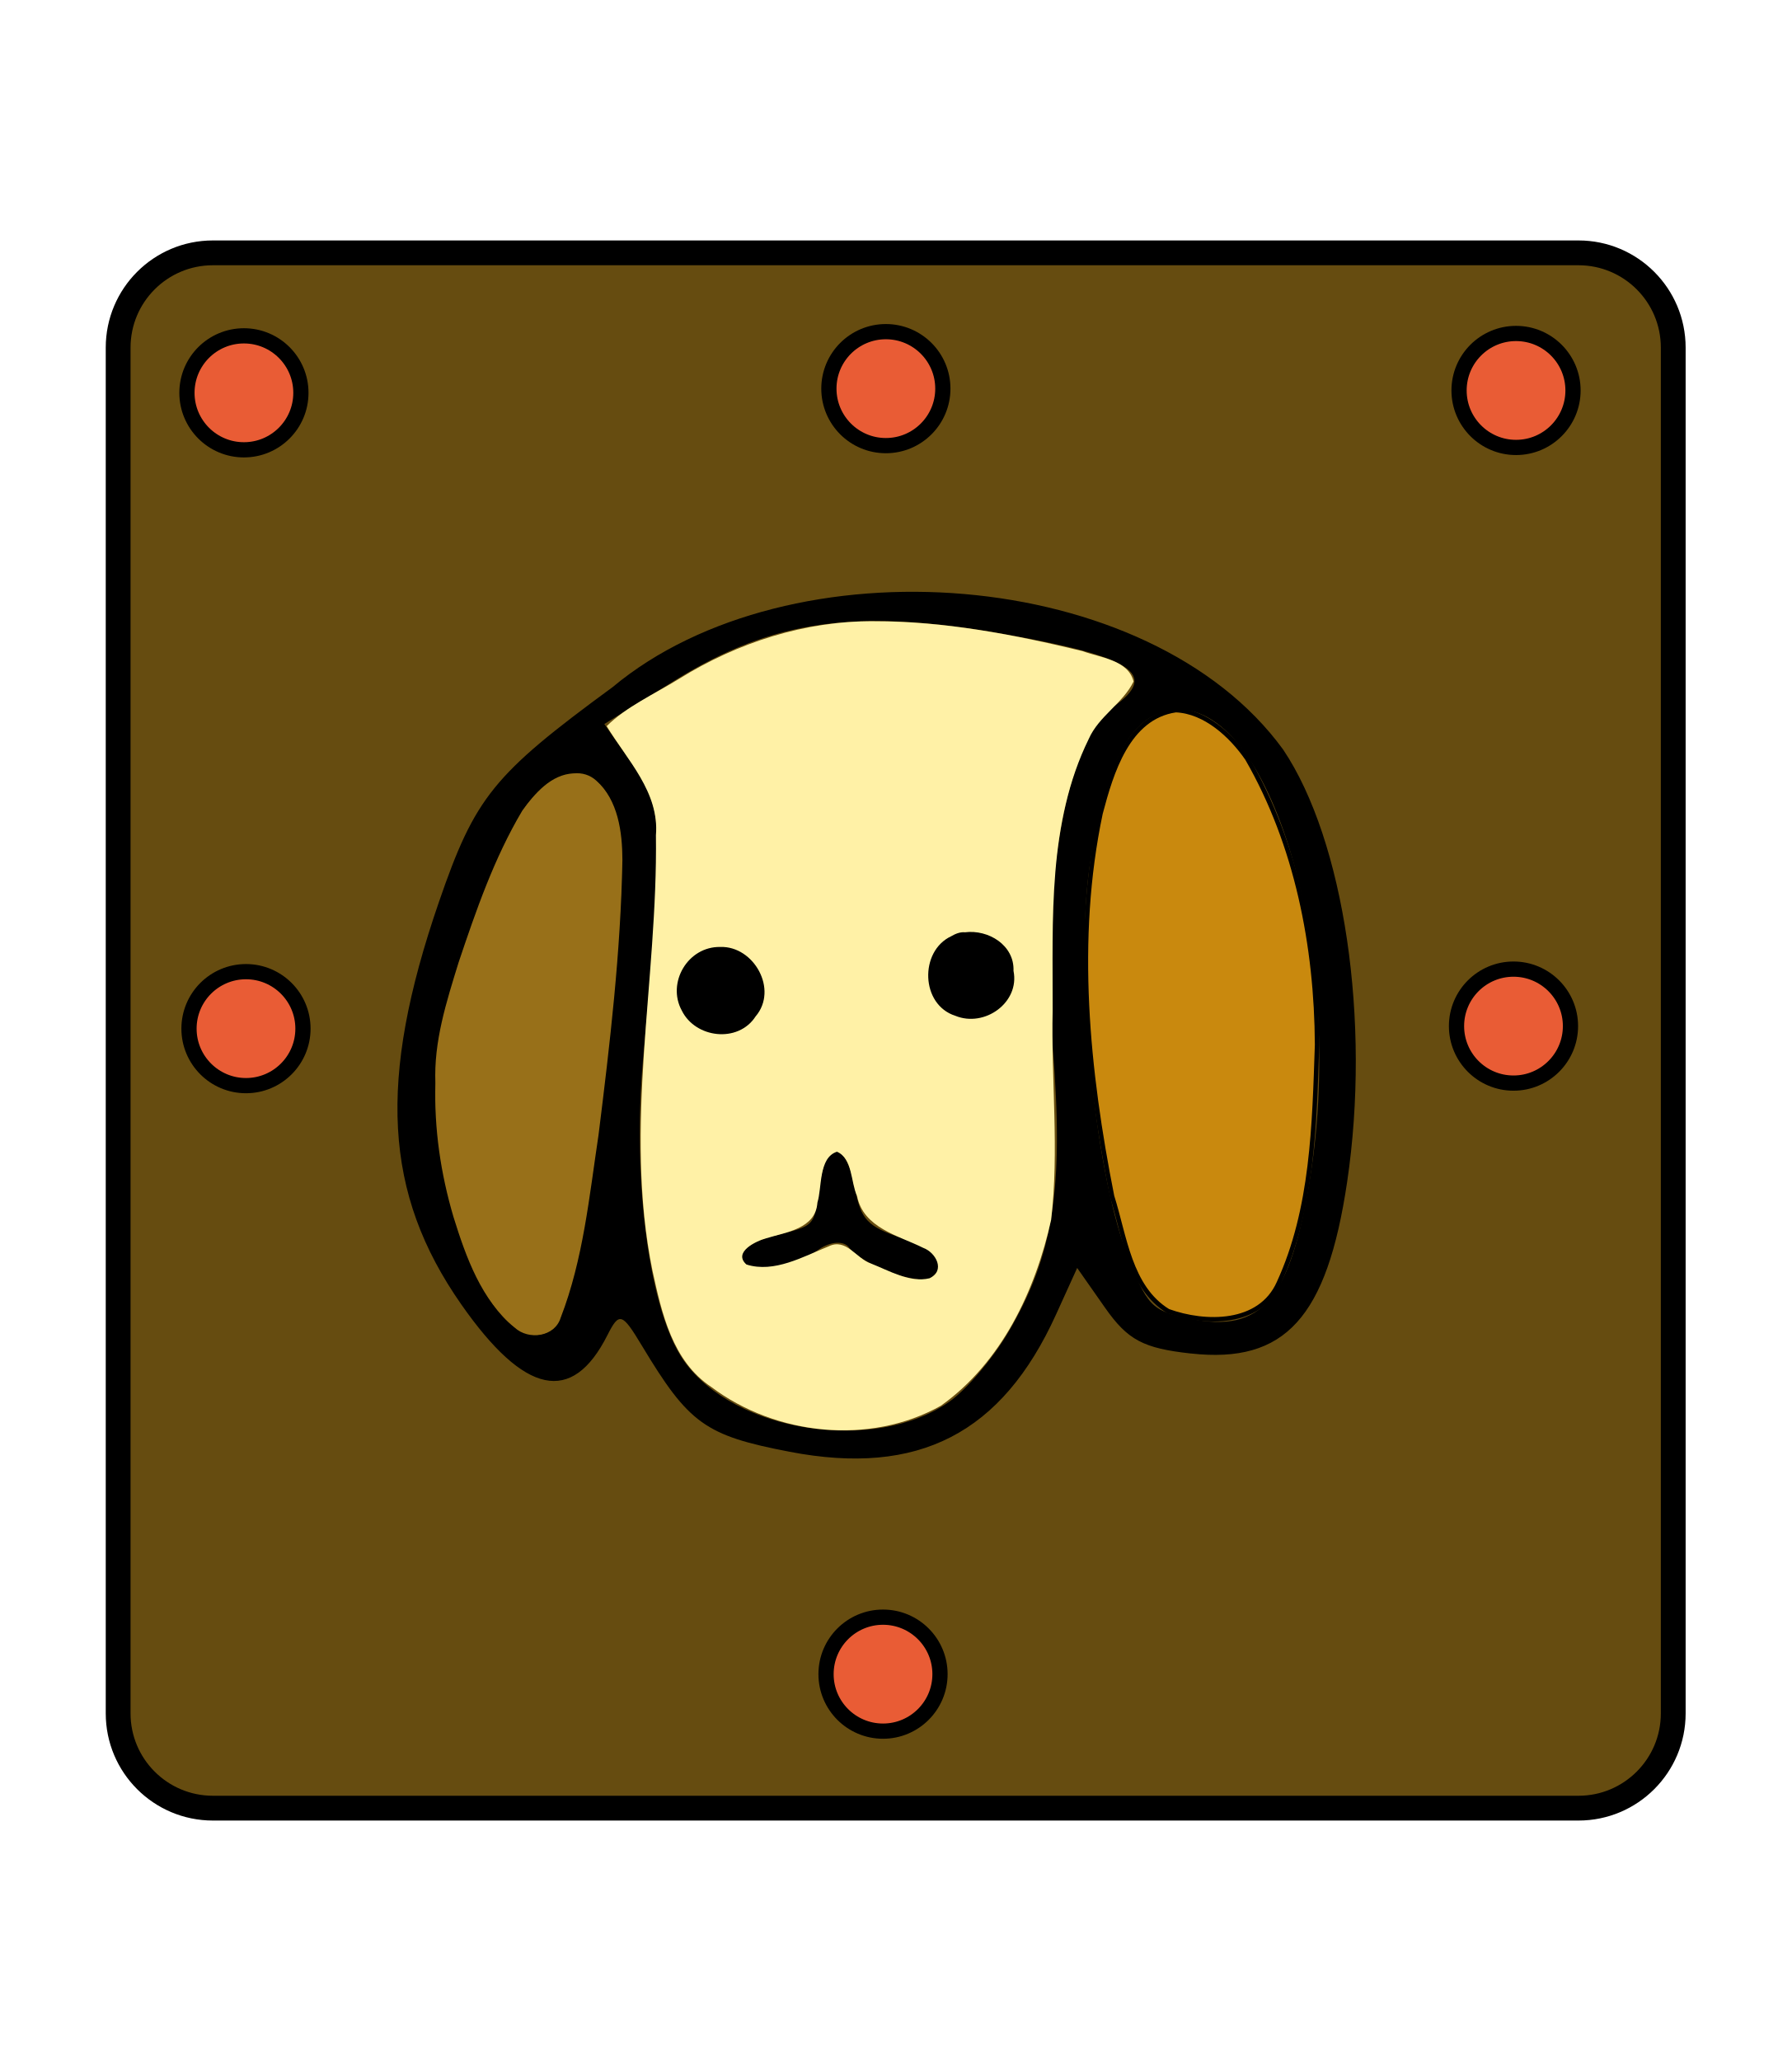
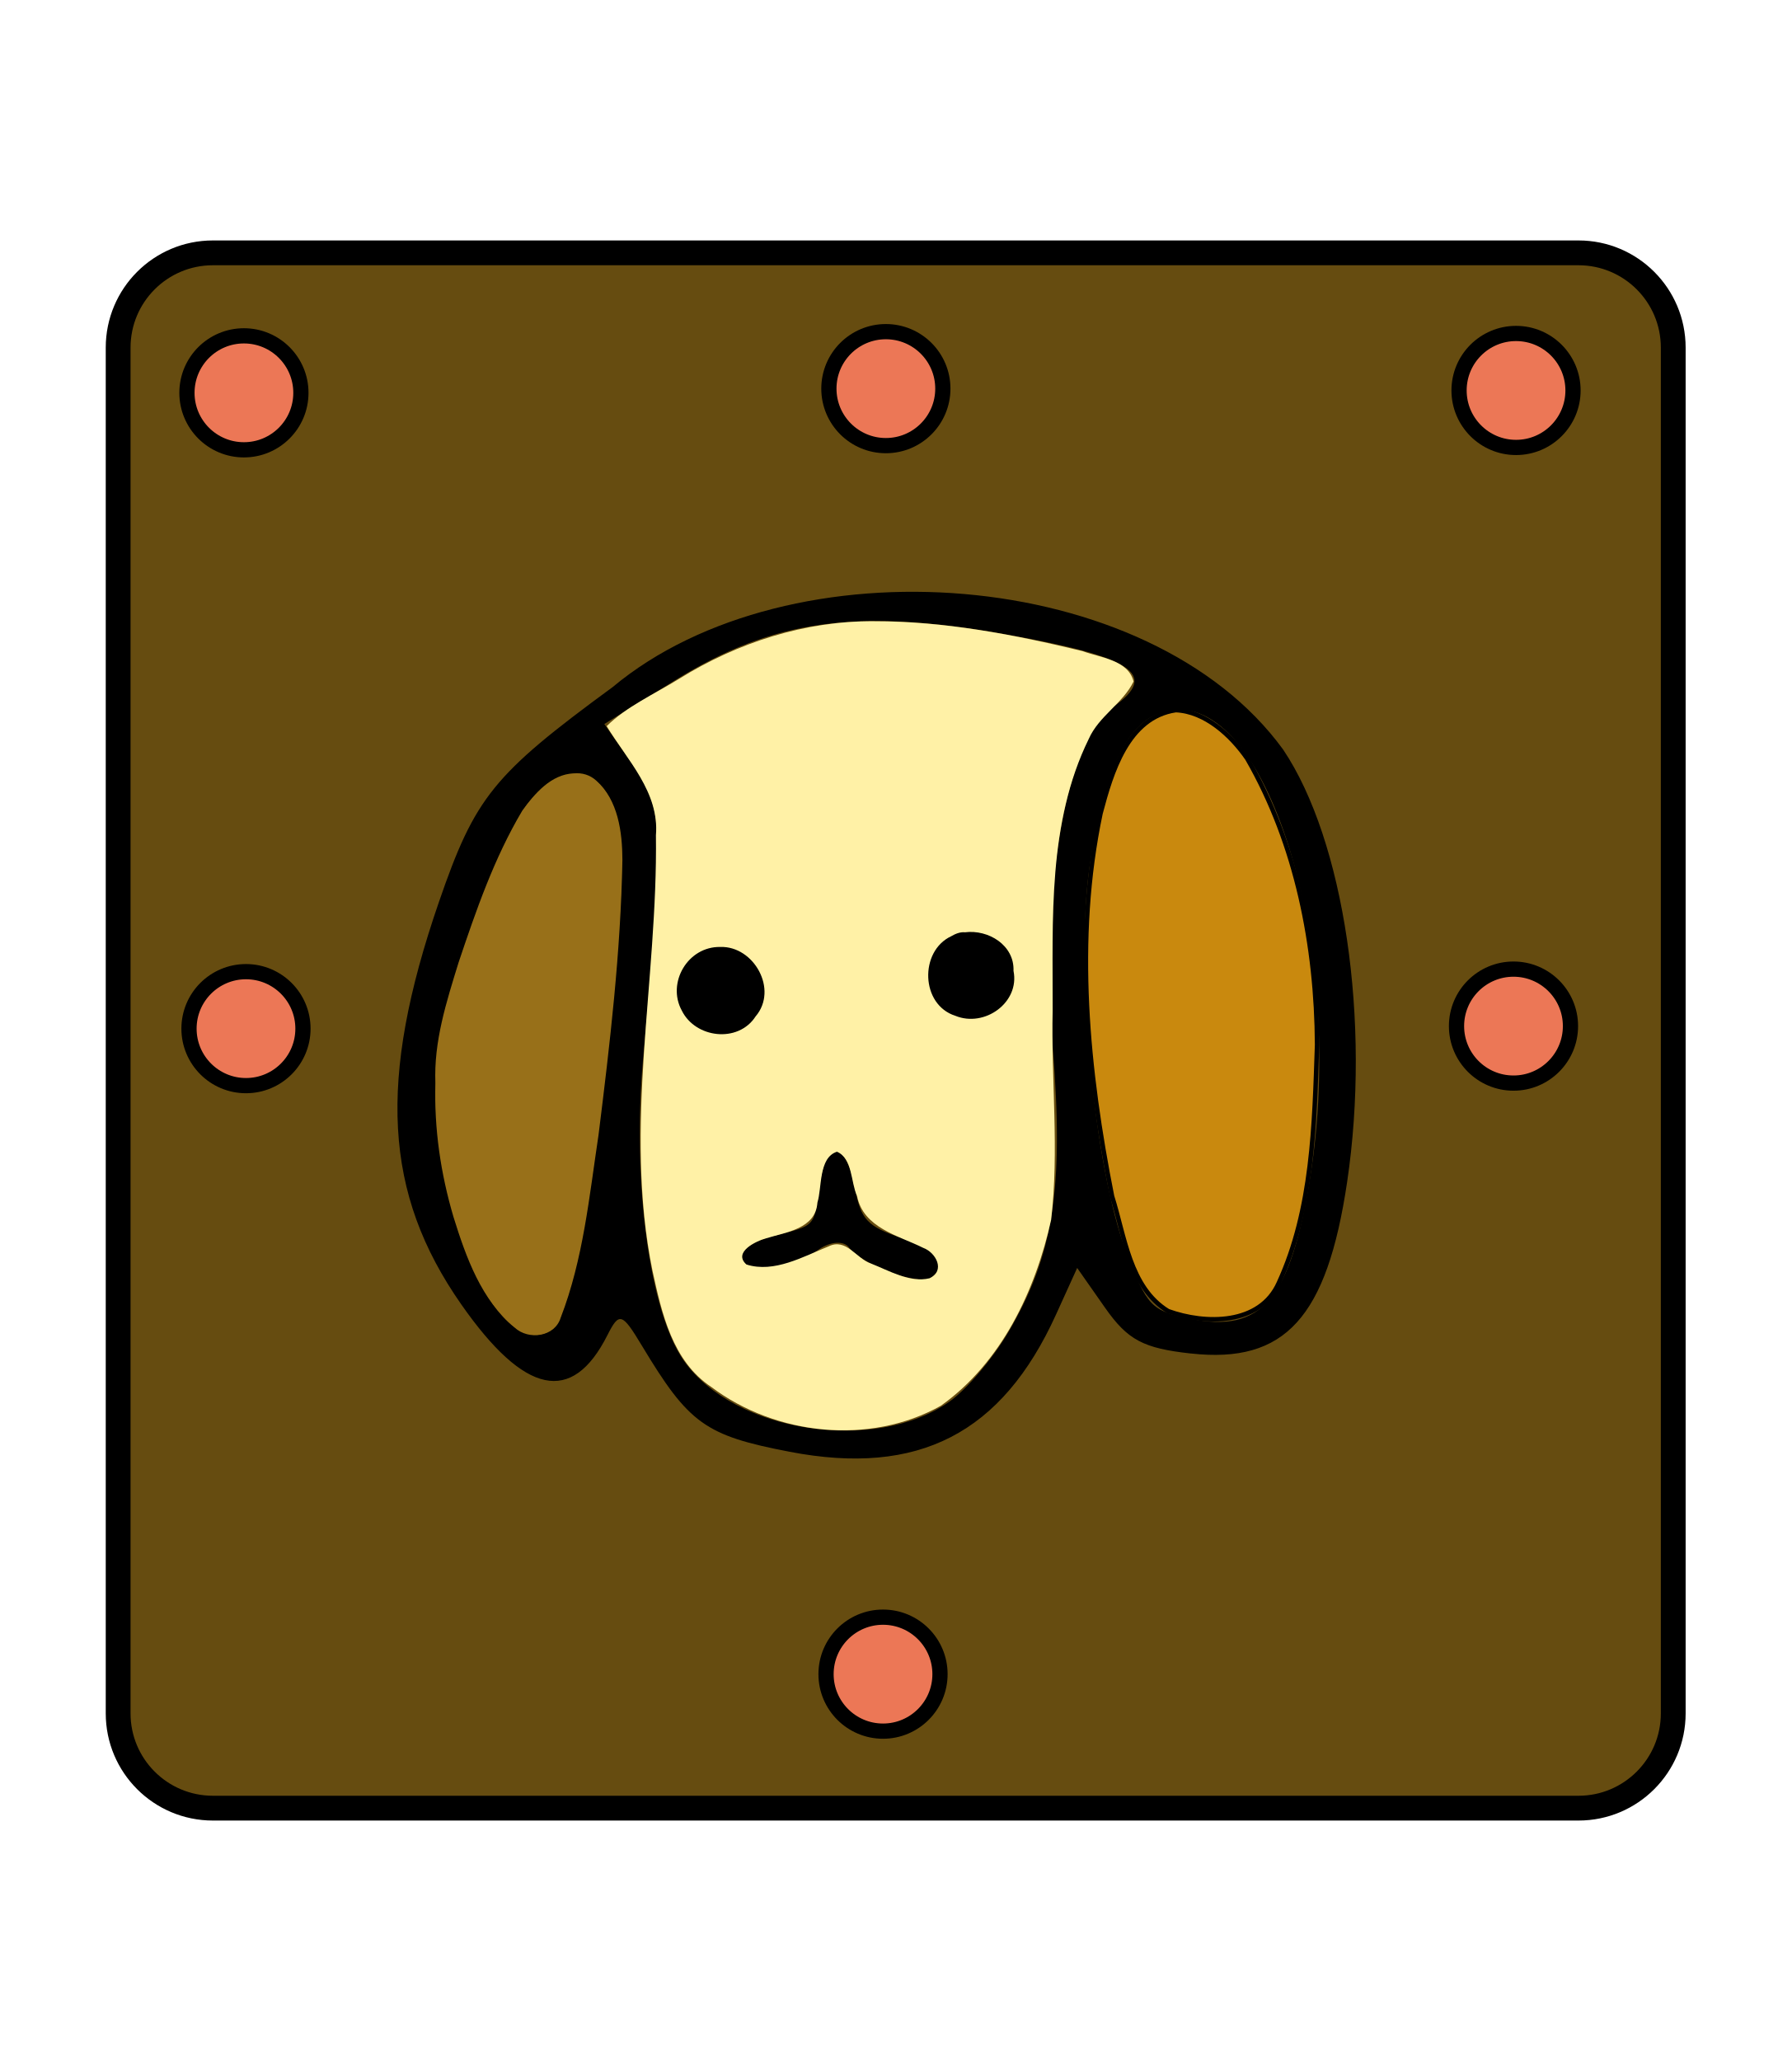
<svg xmlns="http://www.w3.org/2000/svg" id="svg4905" version="1.1" height="60" width="52.157">
  <defs id="defs4909" />
  <filter id="drop-shadow">
    <feGaussianBlur id="feGaussianBlur4880" stdDeviation="2" result="blur" in="SourceAlpha" />
    <feOffset id="feOffset4882" dy="2" dx="2" result="offsetBlur" />
    <feBlend id="feBlend4884" mode="normal" in2="offsetBlur" in="SourceGraphic" />
  </filter>
  <rect ry="2.759" y="7.361" x="3.44" height="45.278" width="45.278" id="rect5497" style="opacity:1;fill:#664c10;fill-opacity:1;stroke:#000000;stroke-width:0.722;stroke-linecap:square;stroke-linejoin:miter;stroke-miterlimit:4;stroke-dasharray:none;stroke-opacity:1;paint-order:fill markers stroke" />
-   <circle r="1.659" cy="11.436" cx="7.102" id="path5973" style="opacity:1;fill:#e95c35;fill-opacity:1;stroke:#000000;stroke-width:0.443;stroke-linecap:square;stroke-linejoin:miter;stroke-miterlimit:4;stroke-dasharray:none;stroke-opacity:1;paint-order:fill markers stroke" />
-   <circle r="1.659" cy="11.314" cx="25.793" id="path5973-1" style="opacity:1;fill:#e95c35;fill-opacity:1;stroke:#000000;stroke-width:0.443;stroke-linecap:square;stroke-linejoin:miter;stroke-miterlimit:4;stroke-dasharray:none;stroke-opacity:1;paint-order:fill markers stroke" />
-   <circle r="1.659" cy="11.367" cx="44.141" id="path5973-1-8" style="opacity:1;fill:#e95c35;fill-opacity:1;stroke:#000000;stroke-width:0.443;stroke-linecap:square;stroke-linejoin:miter;stroke-miterlimit:4;stroke-dasharray:none;stroke-opacity:1;paint-order:fill markers stroke" />
-   <circle r="1.659" cy="29.946" cx="7.162" id="path5973-1-7" style="opacity:1;fill:#e95c35;fill-opacity:1;stroke:#000000;stroke-width:0.443;stroke-linecap:square;stroke-linejoin:miter;stroke-miterlimit:4;stroke-dasharray:none;stroke-opacity:1;paint-order:fill markers stroke" />
-   <circle r="1.659" cy="29.872" cx="44.067" id="path5973-1-9" style="opacity:1;fill:#e95c35;fill-opacity:1;stroke:#000000;stroke-width:0.443;stroke-linecap:square;stroke-linejoin:miter;stroke-miterlimit:4;stroke-dasharray:none;stroke-opacity:1;paint-order:fill markers stroke" />
-   <circle r="1.659" cy="48.738" cx="25.71" id="path5973-1-0" style="opacity:1;fill:#e95c35;fill-opacity:1;stroke:#000000;stroke-width:0.443;stroke-linecap:square;stroke-linejoin:miter;stroke-miterlimit:4;stroke-dasharray:none;stroke-opacity:1;paint-order:fill markers stroke" />
+   <circle r="1.659" cy="11.436" cx="7.102" id="path5973" style="opacity:1;fill:#ec7756;fill-opacity:1;stroke:#000000;stroke-width:0.443;stroke-linecap:square;stroke-linejoin:miter;stroke-miterlimit:4;stroke-dasharray:none;stroke-opacity:1;paint-order:fill markers stroke" />
+   <circle r="1.659" cy="11.314" cx="25.793" id="path5973-1" style="opacity:1;fill:#ec7756;fill-opacity:1;stroke:#000000;stroke-width:0.443;stroke-linecap:square;stroke-linejoin:miter;stroke-miterlimit:4;stroke-dasharray:none;stroke-opacity:1;paint-order:fill markers stroke" />
+   <circle r="1.659" cy="11.367" cx="44.141" id="path5973-1-8" style="opacity:1;fill:#ec7756;fill-opacity:1;stroke:#000000;stroke-width:0.443;stroke-linecap:square;stroke-linejoin:miter;stroke-miterlimit:4;stroke-dasharray:none;stroke-opacity:1;paint-order:fill markers stroke" />
+   <circle r="1.659" cy="29.946" cx="7.162" id="path5973-1-7" style="opacity:1;fill:#ec7756;fill-opacity:1;stroke:#000000;stroke-width:0.443;stroke-linecap:square;stroke-linejoin:miter;stroke-miterlimit:4;stroke-dasharray:none;stroke-opacity:1;paint-order:fill markers stroke" />
+   <circle r="1.659" cy="29.872" cx="44.067" id="path5973-1-9" style="opacity:1;fill:#ec7756;fill-opacity:1;stroke:#000000;stroke-width:0.443;stroke-linecap:square;stroke-linejoin:miter;stroke-miterlimit:4;stroke-dasharray:none;stroke-opacity:1;paint-order:fill markers stroke" />
+   <circle r="1.659" cy="48.738" cx="25.71" id="path5973-1-0" style="opacity:1;fill:#ec7756;fill-opacity:1;stroke:#000000;stroke-width:0.443;stroke-linecap:square;stroke-linejoin:miter;stroke-miterlimit:4;stroke-dasharray:none;stroke-opacity:1;paint-order:fill markers stroke" />
  <g transform="matrix(1.032529,0,0,1.032529,135.0908,-278.0885)" id="g13408">
    <g id="g12579" transform="translate(4.611309,-17.29241)">
      <path style="fill:#000000;stroke-width:0.353" d="m -101.857,324.783 c -1.354,-0.148 -1.79,-0.381 -2.432,-1.297 l -0.782,-1.116 -0.596,1.312 c -1.524,3.356 -3.879,4.569 -7.51,3.871 -2.386,-0.459 -2.842,-0.786 -4.171,-2.996 -0.558,-0.927 -0.637,-0.951 -0.972,-0.288 -0.995,1.968 -2.334,1.684 -4.122,-0.876 -2.182,-3.124 -2.359,-6.314 -0.628,-11.339 1.021,-2.963 1.528,-3.59 4.896,-6.059 4.995,-4.166 15.142,-3.426 18.911,1.759 1.723,2.563 2.478,7.666 1.804,12.194 -0.569,3.824 -1.752,5.124 -4.398,4.834 z m 3.361,-5.003 c 1.004,-6.27 -1.13,-13.477 -3.891,-13.144 -1.183,0.143 -1.909,1.515 -2.333,4.411 -0.417,2.843 0.122,8.499 1.037,10.882 0.585,1.523 0.7,1.644 1.788,1.87 2.03,0.423 2.843,-0.539 3.4,-4.019 z m -8.525,4.417 c 1.286,-2.186 1.579,-4.06 1.261,-8.058 -0.357,-4.493 0.382,-8.66 1.701,-9.585 1.315,-0.922 0.572,-1.416 -3.1,-2.062 -4.123,-0.725 -6.496,-0.393 -9.217,1.288 l -2.029,1.254 0.815,1.162 c 0.855,1.22 0.871,1.698 0.277,8.294 -0.311,3.452 0.185,7.118 1.149,8.493 1.417,2.022 5.38,2.635 7.489,1.157 0.477,-0.334 1.221,-1.209 1.653,-1.944 z m -3.322,-1.702 c -0.495,-0.18 -1.016,-0.493 -1.158,-0.696 -0.142,-0.203 -0.527,-0.181 -0.855,0.049 -0.797,0.558 -2.15,0.7 -2.178,0.229 -0.013,-0.226 0.351,-0.472 0.904,-0.612 1.197,-0.303 1.131,-0.23 1.299,-1.434 0.182,-1.306 0.746,-1.251 0.996,0.098 0.163,0.877 0.349,1.074 1.318,1.399 1.049,0.351 1.336,0.76 0.798,1.137 -0.123,0.086 -0.629,0.01 -1.124,-0.17 z m -8.552,-1.772 c 0.524,-3.327 0.958,-7.646 0.983,-9.761 0.028,-2.417 -1.26,-3.299 -2.584,-1.77 -0.684,0.79 -2.085,4.382 -2.506,6.425 -0.78,3.786 1.405,9.692 3.136,8.479 0.272,-0.191 0.709,-1.708 0.971,-3.373 z" id="path12478" />
      <g style="fill:#000000" id="g12503">
        <circle style="opacity:1;fill:#000000;fill-opacity:1;stroke:none;stroke-width:0.25;stroke-linecap:square;stroke-linejoin:miter;stroke-miterlimit:4;stroke-dasharray:none;stroke-opacity:1;paint-order:fill markers stroke" id="path12484" cx="-108.062" cy="314.111" r="1.252" />
        <circle style="opacity:1;fill:#000000;fill-opacity:1;stroke:none;stroke-width:0.25;stroke-linecap:square;stroke-linejoin:miter;stroke-miterlimit:4;stroke-dasharray:none;stroke-opacity:1;paint-order:fill markers stroke" id="path12484-0" cx="-115.125" cy="314.55" r="1.252" />
      </g>
    </g>
    <path style="opacity:1;fill:#987019;fill-opacity:1;stroke:none;stroke-width:0.167;stroke-linecap:square;stroke-linejoin:miter;stroke-miterlimit:4;stroke-dasharray:none;stroke-opacity:1;paint-order:fill markers stroke" d="m -239.122,89.859 c -2.414,0.097 -4.165,2.157 -5.481,3.976 -3.002,5.043 -4.93,10.641 -6.792,16.182 -1.287,4.172 -2.662,8.436 -2.465,12.86 -0.149,4.828 0.559,9.643 1.93,14.268 1.331,4.271 2.953,8.838 6.519,11.774 1.467,1.37 4.285,0.996 4.904,-1.065 2.404,-6.218 3.044,-12.926 4.03,-19.47 1.217,-9.727 2.367,-19.493 2.544,-29.303 -0.01,-2.961 -0.449,-6.366 -2.784,-8.449 -0.668,-0.61 -1.508,-0.86 -2.405,-0.772 z" id="path12589" transform="matrix(0.2645833,0,0,0.2645833,-51.38914,267.3577)" />
    <path style="opacity:1;fill:#fff1a6;fill-opacity:1;stroke:none;stroke-width:0.334;stroke-linecap:square;stroke-linejoin:miter;stroke-miterlimit:4;stroke-dasharray:none;stroke-opacity:1;paint-order:fill markers stroke" d="m -207.111,73.645 c -7.369,-0.045 -14.575,2.271 -20.801,6.15 -2.579,1.595 -5.601,2.944 -7.695,5.031 2.183,3.603 5.631,7.074 5.247,11.622 0.207,15.432 -3.489,31.052 -0.369,46.401 0.995,4.545 2.121,9.653 6.278,12.402 6.852,5.158 16.896,6.23 24.45,2.001 6.461,-4.58 10.086,-12.263 11.762,-19.82 0.868,-7.392 -0.005,-14.873 0.161,-22.298 0.029,-9.72 -0.544,-19.996 3.852,-28.953 1.068,-2.428 3.643,-3.784 4.771,-6.111 -0.558,-2.304 -3.566,-2.541 -5.455,-3.245 -7.263,-1.756 -14.703,-3.189 -22.202,-3.179 z m 9.692,33.148 c 2.478,-0.316 5.278,1.362 5.169,4.11 0.688,3.379 -3.09,6.073 -6.206,4.785 -3.689,-1.163 -3.846,-6.881 -0.432,-8.475 0.444,-0.259 0.941,-0.469 1.468,-0.42 z m -26.079,1.563 c 3.573,-0.12 6.207,4.546 3.761,7.4 -1.854,2.881 -6.421,2.331 -7.87,-0.632 -1.611,-2.945 0.638,-6.834 4.109,-6.768 z m 12.433,21.821 c 1.685,0.724 1.458,3.259 2.139,4.716 0.679,3.417 4.411,4.207 7.051,5.528 1.359,0.492 2.395,2.442 0.679,3.239 -2.098,0.515 -4.316,-0.816 -6.254,-1.573 -1.578,-0.526 -2.617,-2.764 -4.526,-1.816 -2.722,1.097 -5.782,2.854 -8.737,1.925 -1.464,-1.31 1.006,-2.505 2.094,-2.79 2.083,-0.651 5.295,-1.006 5.468,-3.81 0.506,-1.575 0.104,-4.782 2.086,-5.419 z" id="path12591" transform="matrix(0.2645833,0,0,0.2645833,-51.38914,267.3577)" />
    <path style="opacity:1;fill:#c9890e;fill-opacity:1;stroke:#000000;stroke-width:0.472;stroke-linecap:square;stroke-linejoin:miter;stroke-miterlimit:4;stroke-dasharray:none;stroke-opacity:1;paint-order:fill markers stroke" d="m -174.95,83.121 c -5.14,0.758 -6.875,6.665 -8.022,10.992 -2.84,13.444 -1.424,27.455 1.227,40.812 1.342,4.202 1.864,9.726 5.976,12.235 3.962,1.44 9.791,1.501 11.795,-3.006 3.627,-7.878 3.784,-16.853 4.077,-25.381 -0.053,-10.512 -2.162,-21.321 -7.449,-30.495 -1.703,-2.464 -4.466,-5.02 -7.604,-5.157 z" id="path12595" transform="matrix(0.2645833,0,0,0.2645833,-51.38914,267.3577)" />
  </g>
</svg>
